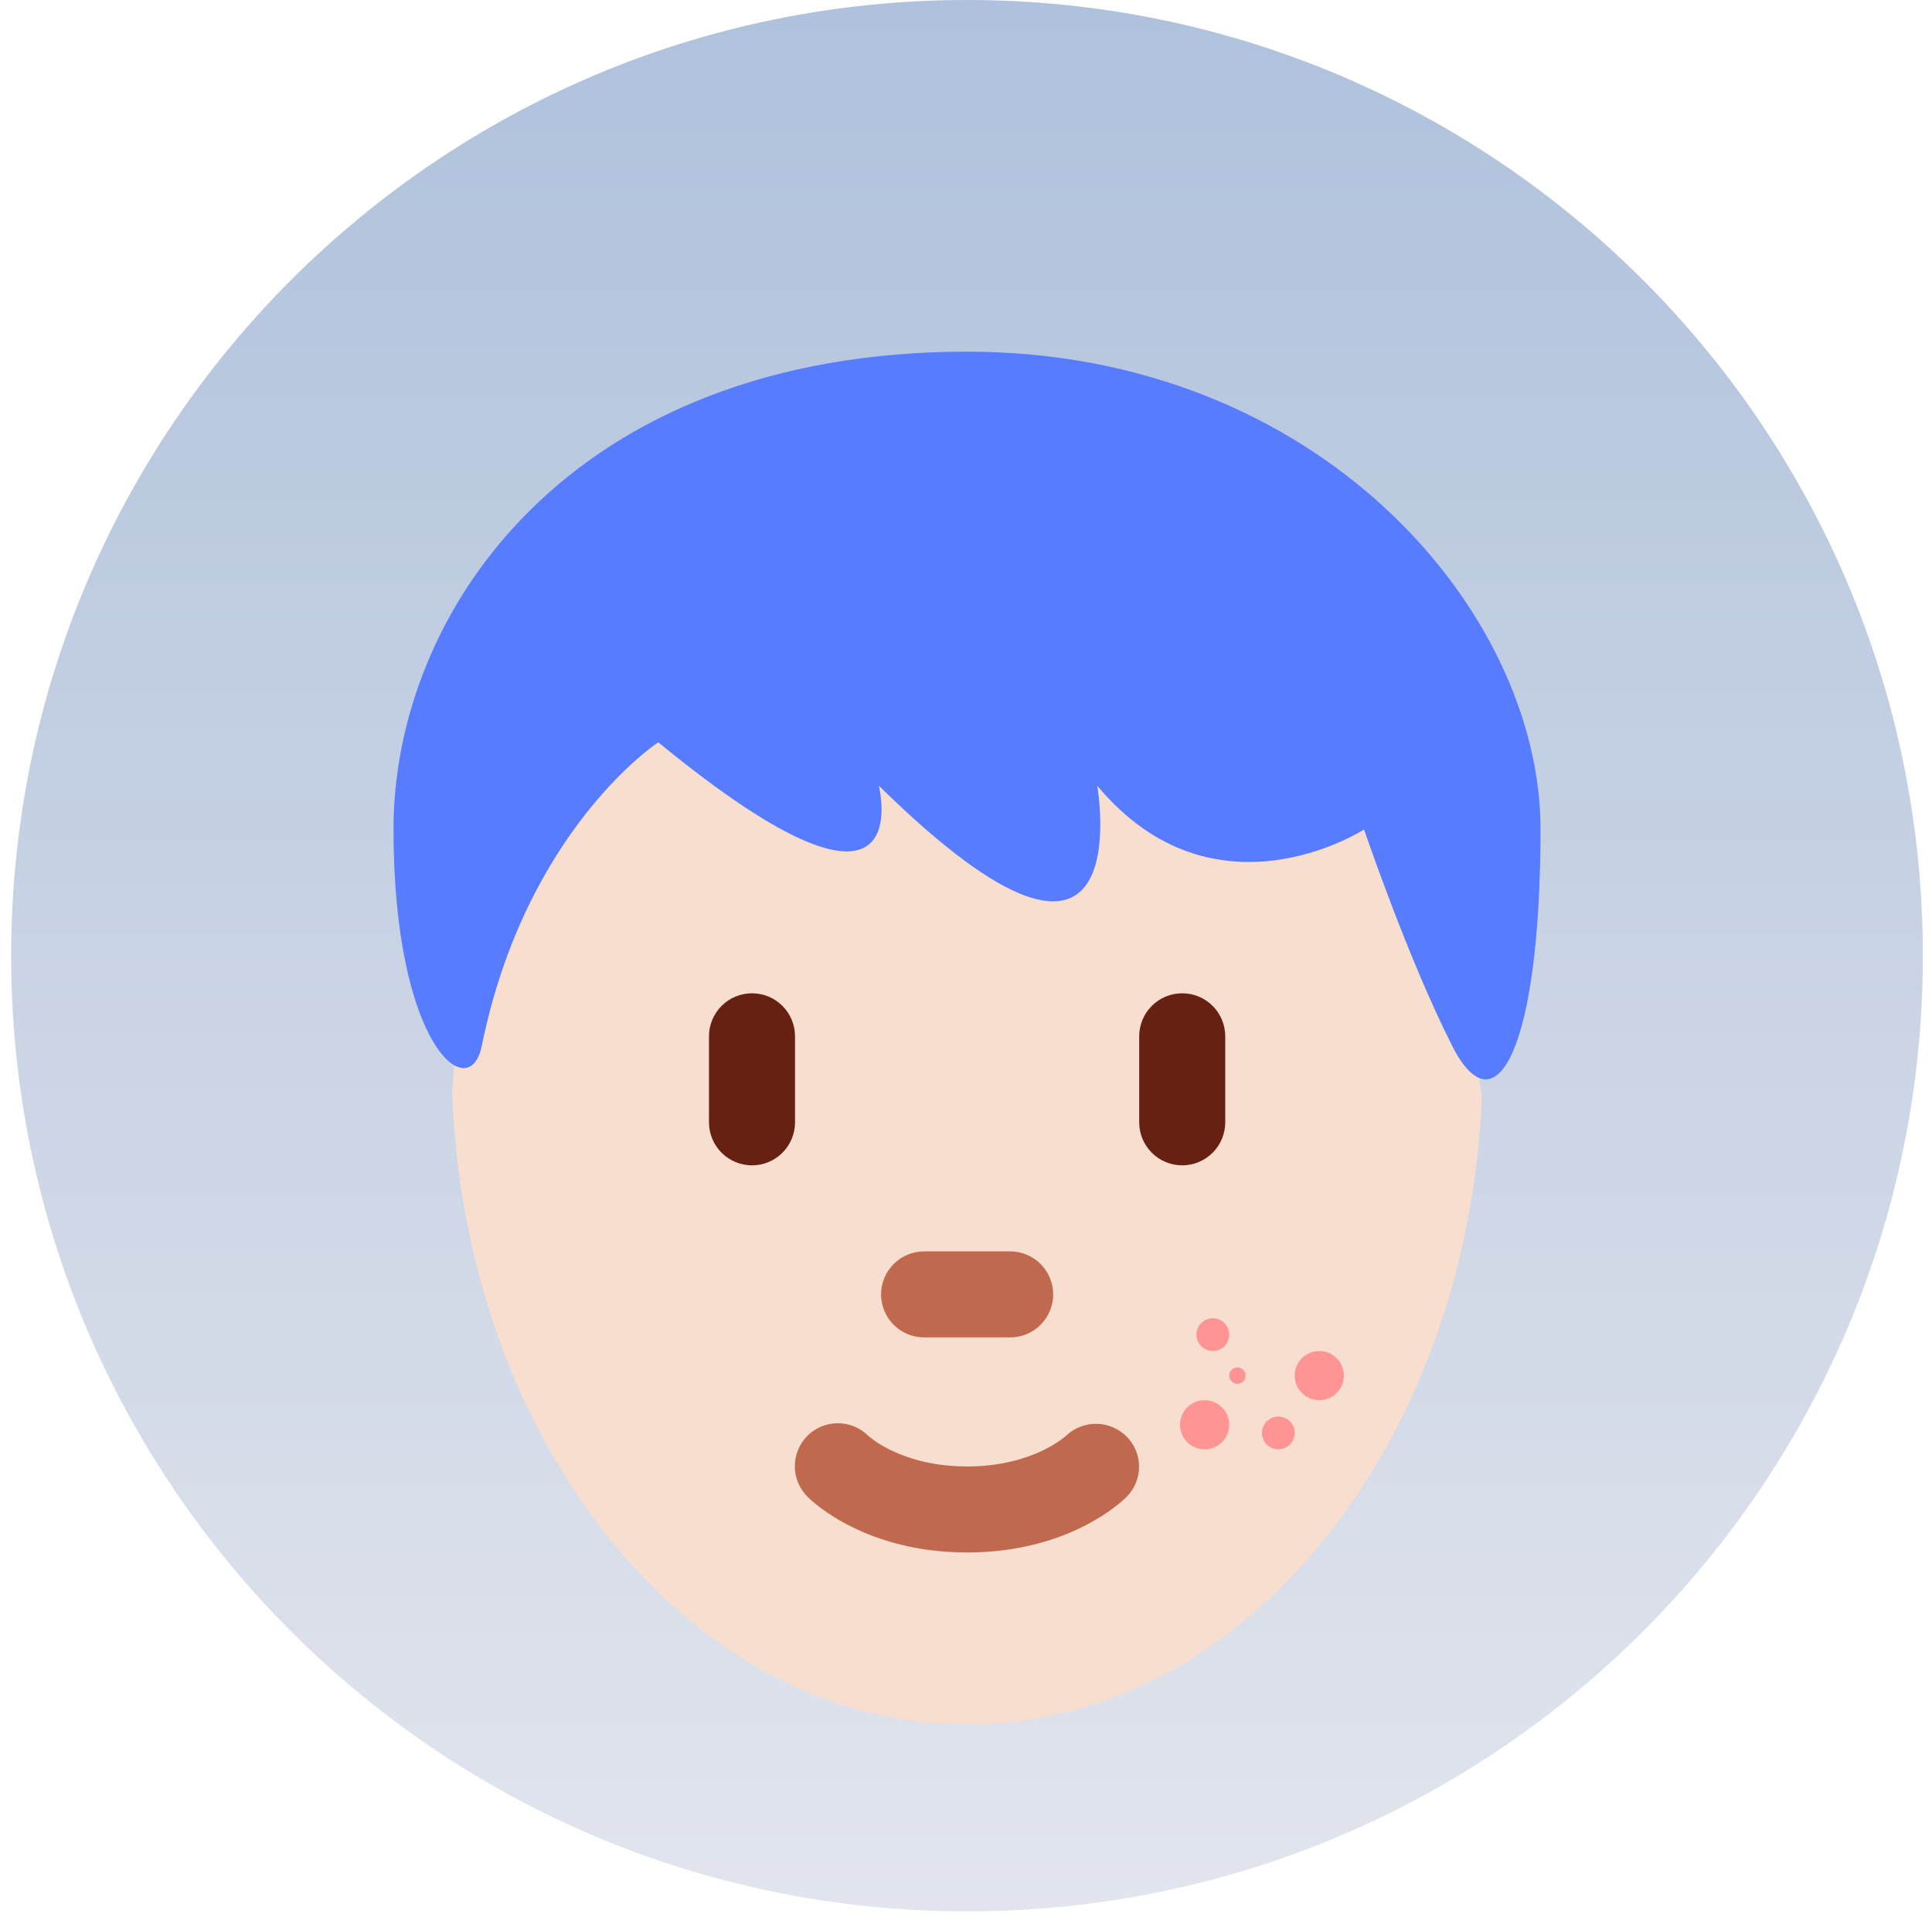
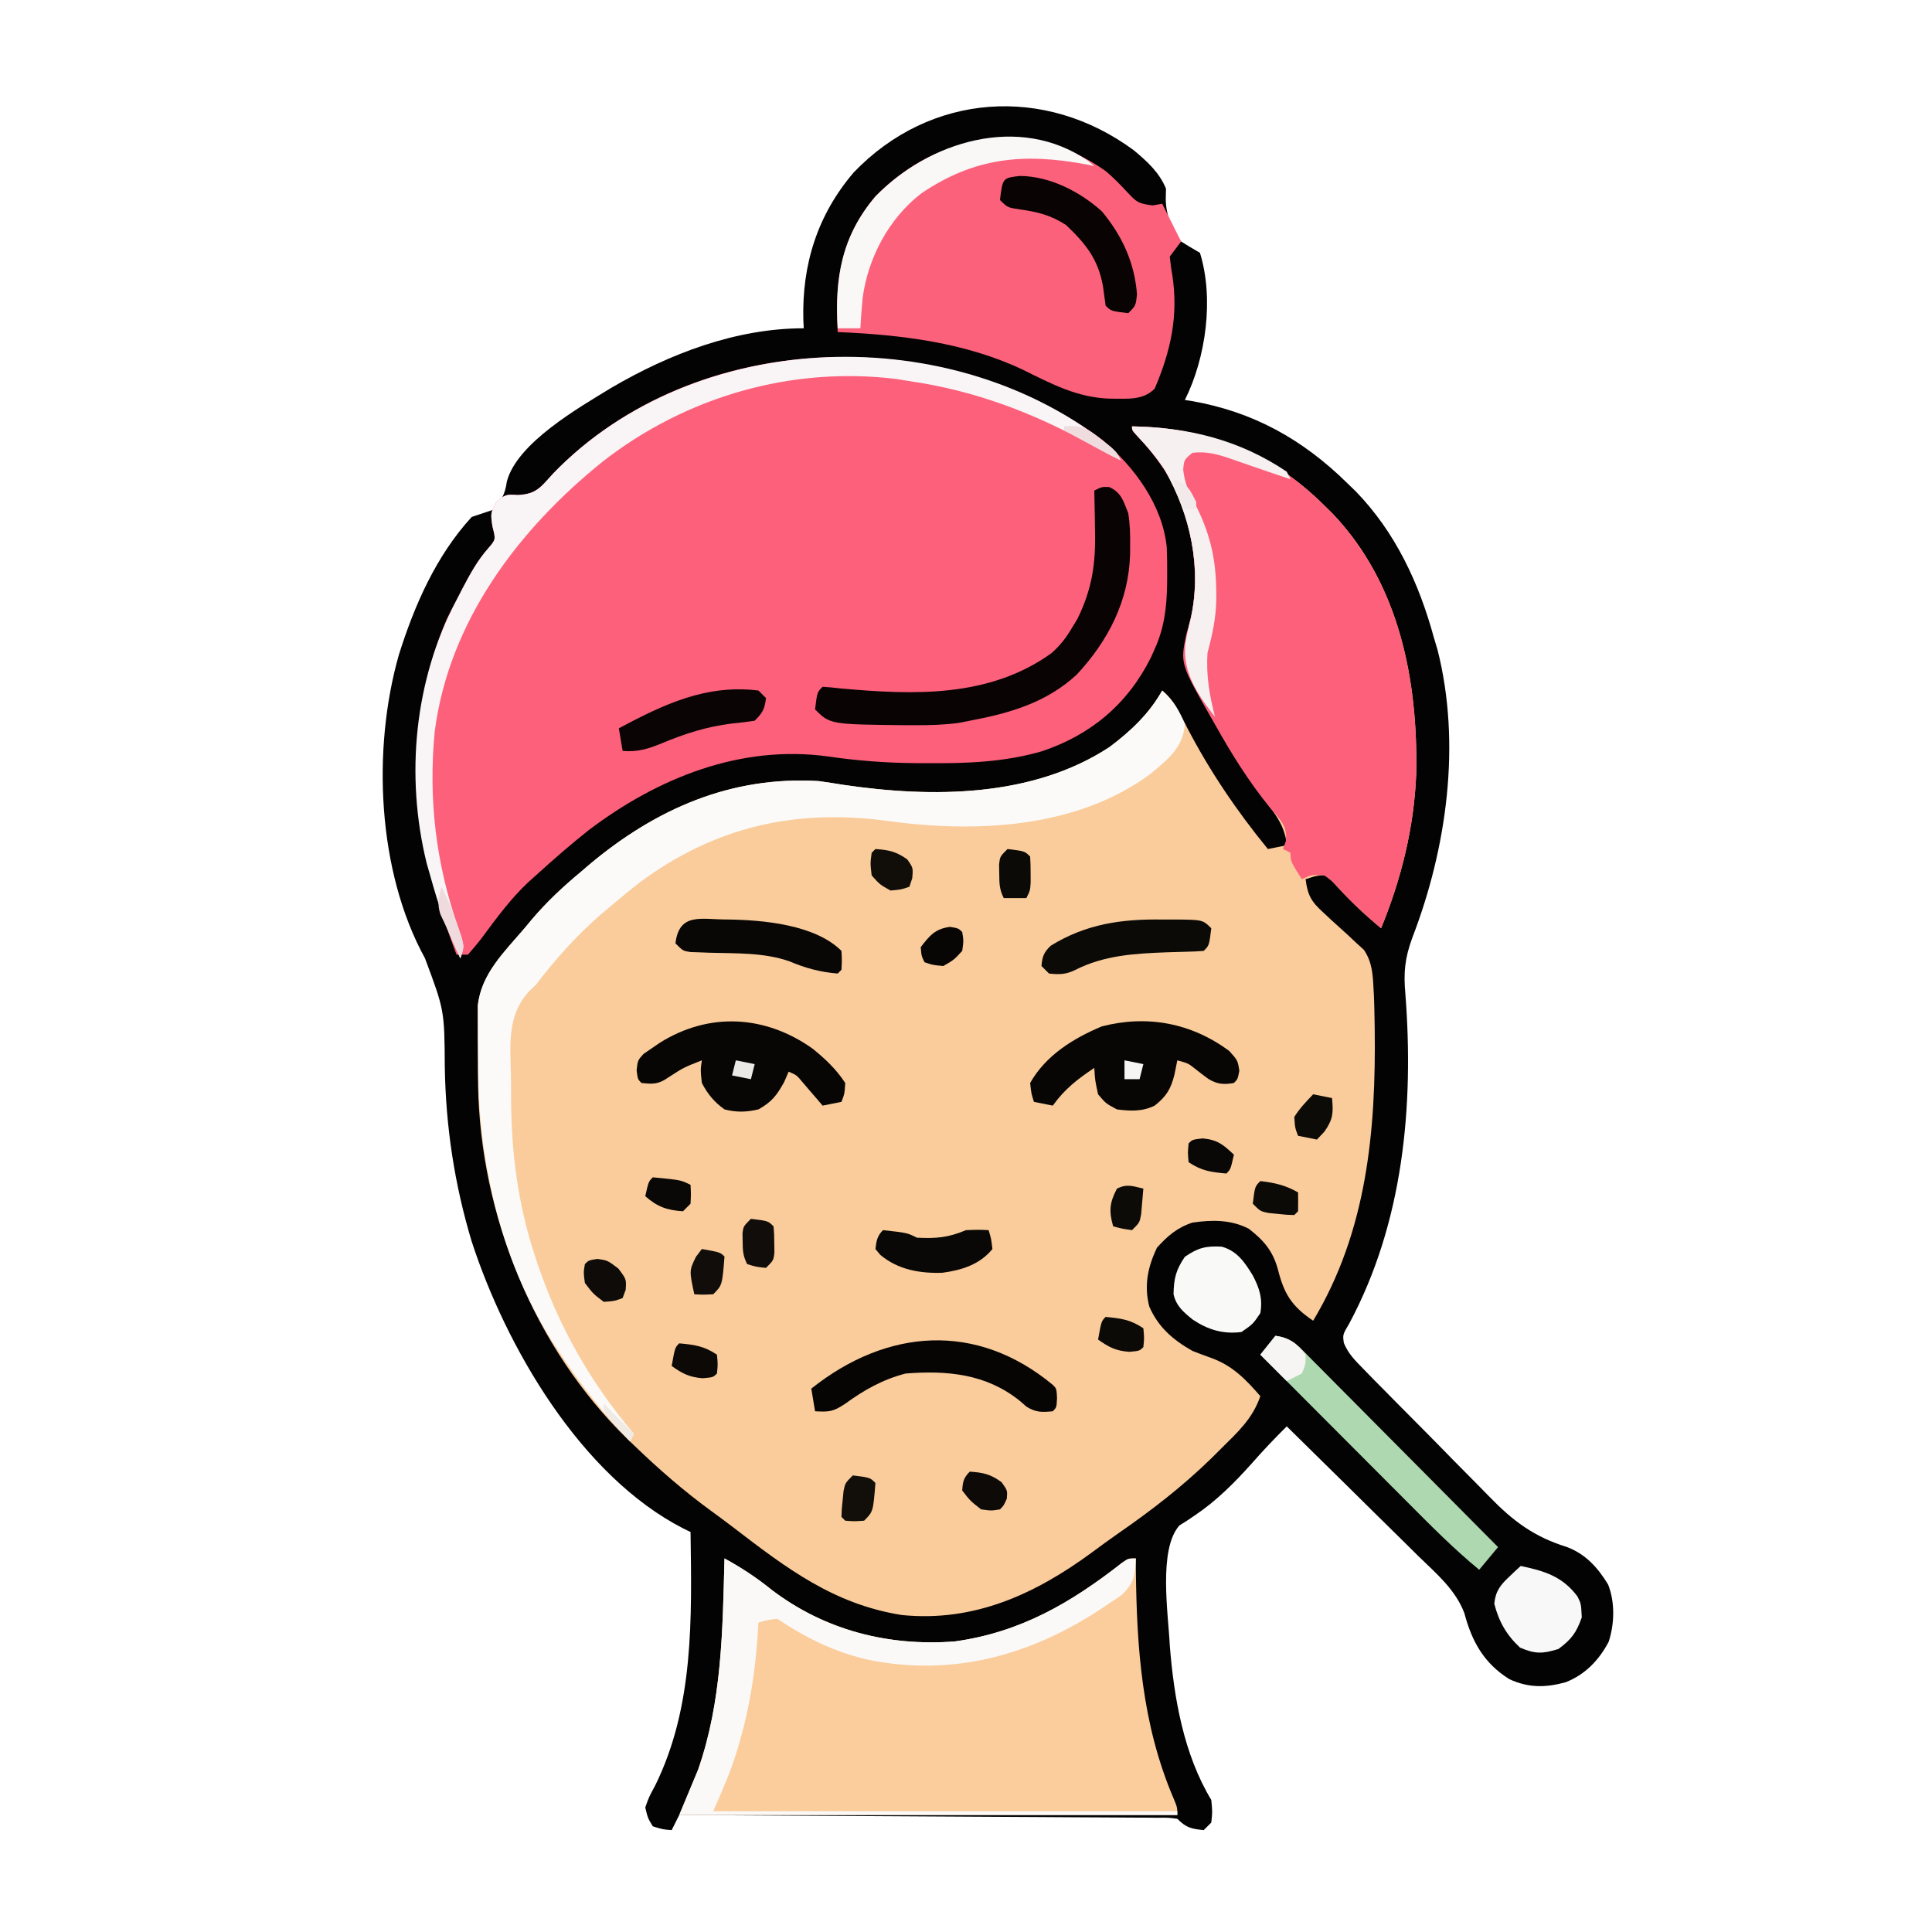
- <svg xmlns="http://www.w3.org/2000/svg" width="127" height="126" viewBox="0 0 127 126" fill="none">
-   <circle cx="63.567" cy="62.833" r="62.833" fill="url(#paint0_linear_4741_2341)" />
-   <path d="M78.727 46.326C67.415 46.326 42.948 43.385 42.948 43.385C42.948 43.385 38.056 48.766 35.228 51.594C29.959 56.863 30.417 63.531 29.719 71.848C30.587 94.964 45.386 113.382 63.572 113.382C81.654 113.382 96.394 95.17 97.409 72.233C96.413 61.967 89.502 46.326 78.727 46.326Z" fill="#F7DECE" />
-   <path d="M63.574 102.069C56.936 102.069 53.464 98.789 53.09 98.413C52.556 97.886 52.253 97.169 52.248 96.419C52.243 95.669 52.536 94.948 53.062 94.414C53.589 93.88 54.306 93.577 55.056 93.572C55.806 93.566 56.527 93.859 57.061 94.386C57.205 94.519 59.34 96.413 63.574 96.413C67.869 96.413 70.002 94.462 70.092 94.38C70.635 93.871 71.356 93.595 72.1 93.61C72.844 93.626 73.552 93.931 74.074 94.462C74.591 94.99 74.88 95.701 74.876 96.441C74.873 97.18 74.579 97.889 74.057 98.413C73.684 98.789 70.211 102.069 63.574 102.069ZM66.402 87.929H60.746C59.996 87.929 59.276 87.631 58.746 87.101C58.216 86.571 57.918 85.851 57.918 85.101C57.918 84.351 58.216 83.632 58.746 83.102C59.276 82.571 59.996 82.273 60.746 82.273H66.402C67.152 82.273 67.871 82.571 68.401 83.102C68.932 83.632 69.23 84.351 69.23 85.101C69.23 85.851 68.932 86.571 68.401 87.101C67.871 87.631 67.152 87.929 66.402 87.929Z" fill="#C1694F" />
-   <path d="M49.433 76.617C48.683 76.617 47.964 76.319 47.434 75.788C46.903 75.258 46.605 74.539 46.605 73.789V68.133C46.605 67.383 46.903 66.663 47.434 66.133C47.964 65.603 48.683 65.305 49.433 65.305C50.183 65.305 50.903 65.603 51.433 66.133C51.963 66.663 52.261 67.383 52.261 68.133V73.789C52.261 74.539 51.963 75.258 51.433 75.788C50.903 76.319 50.183 76.617 49.433 76.617ZM77.713 76.617C76.963 76.617 76.244 76.319 75.713 75.788C75.183 75.258 74.885 74.539 74.885 73.789V68.133C74.885 67.383 75.183 66.663 75.713 66.133C76.244 65.603 76.963 65.305 77.713 65.305C78.463 65.305 79.182 65.603 79.713 66.133C80.243 66.663 80.541 67.383 80.541 68.133V73.789C80.541 74.539 80.243 75.258 79.713 75.788C79.182 76.319 78.463 76.617 77.713 76.617Z" fill="#662113" />
-   <path d="M63.567 23.121C86.77 23.121 101.266 40.242 101.266 54.509C101.266 68.773 98.365 74.485 95.466 68.773C92.564 63.069 89.666 54.534 89.666 54.534C89.666 54.534 79.83 60.905 72.124 51.652C72.124 51.652 75.17 68.773 57.767 51.652C57.767 51.652 60.668 63.069 43.268 48.802C43.268 48.802 34.566 54.509 31.667 68.773C30.864 72.735 25.867 68.773 25.867 54.509C25.864 40.242 37.465 23.121 63.567 23.121Z" fill="#577CFF" />
-   <circle cx="79.724" cy="87.747" r="1.077" fill="#FF9494" />
-   <circle cx="81.339" cy="90.441" r="0.539" fill="#FF9494" />
-   <circle cx="79.184" cy="93.672" r="1.616" fill="#FF9494" />
-   <circle cx="84.032" cy="94.21" r="1.077" fill="#FF9494" />
-   <circle cx="86.723" cy="90.44" r="1.616" fill="#FF9494" />
-   <defs>
-     <linearGradient id="paint0_linear_4741_2341" x1="63.567" y1="0" x2="63.567" y2="125.665" gradientUnits="userSpaceOnUse">
-       <stop stop-color="#AFC1DC" />
-       <stop offset="1" stop-color="#E2E5ED" />
-     </linearGradient>
-   </defs>
+ <svg xmlns="http://www.w3.org/2000/svg" version="1.1" width="512" height="512">
+   <path d="M0 0 C3.533 2.953 6.739 5.833 8.516 10.164 C8.495 11.092 8.474 12.02 8.453 12.977 C8.539 17.363 10.019 20.58 12.516 24.164 C14.162 25.198 15.825 26.205 17.516 27.164 C21.279 39.324 19.102 54.991 13.516 66.164 C14.372 66.294 14.372 66.294 15.246 66.426 C31.622 69.264 44.759 76.615 56.516 88.164 C57.279 88.903 58.042 89.641 58.828 90.402 C69.341 101.262 75.579 114.715 79.516 129.164 C79.834 130.226 80.152 131.288 80.48 132.383 C86.804 157.326 82.922 184.995 73.785 208.695 C71.833 214.03 71.429 217.888 71.953 223.539 C74.253 253.258 71.404 284.195 57.078 310.914 C55.336 313.851 55.336 313.851 55.648 316.068 C56.85 318.972 58.632 320.7 60.829 322.945 C62.208 324.362 62.208 324.362 63.614 325.807 C64.627 326.832 65.641 327.856 66.656 328.879 C67.7 329.937 68.744 330.996 69.787 332.054 C71.981 334.275 74.181 336.489 76.385 338.699 C79.184 341.509 81.957 344.344 84.724 347.185 C86.875 349.384 89.043 351.565 91.216 353.741 C92.245 354.777 93.267 355.819 94.282 356.868 C100.457 363.235 106.072 367.447 114.675 370.104 C119.693 371.977 122.918 375.553 125.668 380.047 C127.54 384.724 127.389 390.501 125.828 395.262 C123.26 400.131 119.577 403.971 114.41 405.984 C109.091 407.431 104.567 407.494 99.516 405.164 C92.787 400.962 89.591 395.215 87.592 387.683 C85.211 381.378 80.112 377.143 75.379 372.539 C74.373 371.543 73.369 370.545 72.365 369.547 C69.737 366.938 67.095 364.345 64.449 361.754 C61.746 359.102 59.056 356.435 56.365 353.77 C51.096 348.554 45.811 343.354 40.516 338.164 C37.29 341.368 34.195 344.615 31.203 348.039 C26.653 353.117 21.94 357.849 16.273 361.68 C15.549 362.17 14.825 362.659 14.078 363.164 C13.419 363.577 12.761 363.989 12.082 364.414 C6.407 370.754 9.152 388.093 9.516 396.164 C10.62 410.15 13.196 425.041 20.516 437.164 C20.828 440.352 20.828 440.352 20.516 443.164 C19.856 443.824 19.196 444.484 18.516 445.164 C15.218 444.834 13.893 444.541 11.516 442.164 C9.108 441.849 9.108 441.849 6.264 441.886 C5.15 441.874 4.037 441.863 2.89 441.852 C1.663 441.85 0.436 441.847 -0.829 441.845 C-2.116 441.835 -3.404 441.825 -4.731 441.815 C-8.268 441.787 -11.805 441.772 -15.342 441.759 C-19.036 441.744 -22.73 441.717 -26.425 441.691 C-33.423 441.644 -40.421 441.608 -47.419 441.575 C-55.385 441.536 -63.351 441.487 -71.317 441.437 C-87.706 441.333 -104.095 441.244 -120.484 441.164 C-121.144 442.484 -121.804 443.804 -122.484 445.164 C-124.859 444.977 -124.859 444.977 -127.484 444.164 C-128.812 441.977 -128.812 441.977 -129.484 439.164 C-128.508 436.395 -128.508 436.395 -126.859 433.352 C-116.527 412.404 -117.172 388.982 -117.484 366.164 C-118.102 365.863 -118.72 365.563 -119.356 365.253 C-146.584 351.325 -166.395 317.085 -175.484 289.164 C-180.047 274.023 -182.362 258.673 -182.609 242.875 C-182.707 227.908 -182.707 227.908 -187.863 214.117 C-200.534 191.036 -201.89 158.668 -194.784 133.704 C-190.637 120.512 -184.909 107.459 -175.484 97.164 C-173.488 96.485 -171.489 95.818 -169.484 95.164 C-167.532 92.673 -166.586 90.926 -166.168 87.785 C-163.496 77.539 -147.031 68.167 -138.391 62.884 C-123.047 53.918 -105.487 47.164 -87.484 47.164 C-87.537 46.074 -87.537 46.074 -87.59 44.961 C-87.985 30.293 -83.867 17.1 -74.234 5.852 C-53.971 -15.294 -23.51 -17.373 0 0 Z " fill="#040303" transform="translate(300.4844,39.83594)" />
+   <path d="M0 0 C19.932 0.311 36.753 6.777 51 21 C51.7 21.688 52.4 22.377 53.121 23.086 C70.83 41.657 75.785 67.193 75.316 91.996 C74.768 106.198 71.378 119.885 66 133 C61.288 129.073 57.067 125.032 52.992 120.441 C51.036 118.689 51.036 118.689 48.258 119.277 C47.14 119.635 47.14 119.635 46 120 C46.505 124.13 47.486 125.936 50.562 128.707 C51.277 129.377 51.991 130.046 52.727 130.736 C54.236 132.115 55.752 133.488 57.273 134.854 C57.988 135.527 58.702 136.201 59.438 136.895 C60.096 137.491 60.755 138.088 61.434 138.702 C63.649 141.952 63.795 145.179 64 149 C64.036 149.663 64.072 150.326 64.11 151.009 C64.196 153.09 64.242 155.168 64.273 157.25 C64.292 158.401 64.292 158.401 64.312 159.575 C64.669 186.637 62.264 213.248 48 237 C42.349 233.192 40.306 229.961 38.66 223.398 C37.306 218.478 34.909 215.705 30.938 212.625 C26.172 210.186 21.21 210.248 16 211 C12.008 212.309 9.447 214.506 6.625 217.625 C4.178 222.707 3.154 227.651 4.559 233.211 C6.933 238.72 10.847 242.078 16 245 C17.654 245.657 19.322 246.281 21 246.875 C26.657 248.924 30.109 252.523 34 257 C31.935 263.009 27.999 266.535 23.562 270.938 C22.292 272.201 22.292 272.201 20.997 273.49 C13.321 280.966 5.112 287.305 -3.689 293.386 C-6.006 295.004 -8.281 296.669 -10.551 298.352 C-25.594 309.429 -41.811 316.93 -61 315 C-79.047 312.142 -91.516 302.638 -105.699 291.753 C-107.629 290.283 -109.572 288.836 -111.535 287.41 C-118.844 282.085 -125.498 276.275 -132 270 C-132.562 269.463 -133.124 268.926 -133.703 268.372 C-158.443 244.27 -172.733 208.998 -173.301 174.625 C-173.318 172.475 -173.322 170.325 -173.316 168.174 C-173.312 165.974 -173.336 163.775 -173.361 161.574 C-173.364 160.154 -173.364 158.733 -173.363 157.312 C-173.366 156.051 -173.369 154.789 -173.372 153.488 C-172.469 145.026 -166.293 139.223 -161 133 C-160.078 131.89 -160.078 131.89 -159.137 130.758 C-155.125 126.018 -150.777 121.958 -146 118 C-145.273 117.374 -144.546 116.747 -143.797 116.102 C-126.207 101.365 -106.299 92.596 -83 94 C-80.814 94.308 -78.631 94.642 -76.453 95 C-52.972 98.457 -26.448 98.387 -6 85 C-0.33 80.741 4.502 76.201 8 70 C11.171 72.677 12.734 76.113 14.562 79.75 C20.532 91.266 27.785 101.963 36 112 C38.475 111.505 38.475 111.505 41 111 C40.593 105.643 37.534 102.217 34.438 98.062 C29.038 90.617 24.354 83.1 20 75 C19.082 73.424 19.082 73.424 18.145 71.816 C13.982 64.339 13.26 59.316 15.52 51.112 C18.602 37.548 15.446 23.412 8.695 11.59 C6.516 8.261 4.046 5.352 1.32 2.461 C0 1 0 1 0 0 Z " fill="#FACC9B" transform="translate(300,113)" />
+   <path d="M0 0 C8.41 7.099 15.975 17.216 17.08 28.533 C17.18 30.922 17.204 33.297 17.188 35.688 C17.18 36.957 17.18 36.957 17.173 38.251 C17.057 44.399 16.45 49.787 13.875 55.438 C13.546 56.177 13.218 56.917 12.879 57.68 C6.689 70.06 -3.052 78.187 -16.012 82.53 C-25.8 85.384 -35.806 85.766 -45.938 85.688 C-47.162 85.684 -48.387 85.68 -49.649 85.676 C-57.479 85.601 -65.017 85.028 -72.754 83.898 C-95.93 80.729 -117.881 89.627 -136.125 103.438 C-140.951 107.258 -145.571 111.298 -150.125 115.438 C-150.799 116.039 -151.473 116.641 -152.168 117.262 C-156.791 121.621 -160.543 126.715 -164.307 131.816 C-165.512 133.41 -166.813 134.931 -168.125 136.438 C-169.115 136.438 -170.105 136.438 -171.125 136.438 C-182.32 107.294 -186.418 76.907 -173.688 47.438 C-172.856 45.759 -172.002 44.092 -171.125 42.438 C-170.627 41.471 -170.13 40.504 -169.617 39.508 C-167.537 35.568 -165.652 32.032 -162.688 28.688 C-160.724 26.405 -160.724 26.405 -161.625 22.938 C-162.125 19.438 -162.125 19.438 -160.625 16.5 C-158.125 14.438 -158.125 14.438 -154.875 14.625 C-149.834 14.373 -148.761 12.432 -145.461 8.848 C-108.173 -29.625 -42.324 -31.427 0 0 Z " fill="#FD607B" transform="translate(292.125,116.5625)" />
+   <path d="M0 0 C4.548 2.491 8.522 5.099 12.562 8.375 C26.682 19.079 43.459 23.328 61 22 C78.39 19.593 91.757 11.807 105.344 1.164 C107 0 107 0 109 0 C109.004 0.788 109.008 1.577 109.012 2.389 C109.205 23.602 110.597 44.005 119.082 63.77 C120 66 120 66 120 68 C76.44 68 32.88 68 -12 68 C-9.525 62.06 -9.525 62.06 -7 56 C-0.637 37.758 -0.512 19.101 0 0 Z " fill="#FBCD9C" transform="translate(192,413)" />
+   <path d="M0 0 C19.932 0.311 36.753 6.777 51 21 C51.7 21.688 52.4 22.377 53.121 23.086 C70.83 41.657 75.785 67.193 75.316 91.996 C74.768 106.198 71.378 119.885 66 133 C62.029 129.691 58.422 126.383 54.938 122.562 C53.027 120.505 53.027 120.505 51 119 C47.593 118.783 47.593 118.783 45 120 C42 115.25 42 115.25 42 113 C41.01 112.505 41.01 112.505 40 112 C40.255 111.296 40.51 110.592 40.773 109.867 C41.044 106.449 40.128 105.284 37.99 102.702 C37.539 102.182 37.089 101.661 36.625 101.125 C30.951 94.157 26.381 86.832 22 79 C21.609 78.319 21.219 77.639 20.816 76.938 C12.78 62.814 12.78 62.814 14.402 55.016 C14.6 54.35 14.797 53.685 15 53 C18.568 40.216 16.17 25.899 10.25 14.312 C7.725 9.891 4.808 6.16 1.32 2.461 C0 1 0 1 0 0 Z " fill="#FD607B" transform="translate(300,113)" />
+   <path d="M0 0 C2.062 1.722 3.85 3.566 5.676 5.535 C8.188 8.206 8.601 8.611 12.426 9.098 C13.694 8.881 13.694 8.881 14.988 8.66 C16.638 11.96 18.288 15.26 19.988 18.66 C18.998 19.98 18.008 21.3 16.988 22.66 C17.158 24.258 17.349 25.857 17.641 27.438 C19.345 38.334 17.243 47.694 12.988 57.66 C9.747 60.901 5.563 60.263 1.204 60.309 C-7.451 60.064 -14.26 56.436 -21.883 52.669 C-37.235 45.393 -54.238 43.368 -71.012 42.66 C-71.8 29.022 -70.229 17.567 -61.02 6.723 C-44.532 -10.214 -19.928 -14.245 0 0 Z " fill="#FC617B" transform="translate(293.0117,45.33984)" />
+   <path d="M0 0 C2.988 2.561 4.545 5.362 6 9 C5.467 15.203 1.54 18.167 -3 22 C-22.598 36.602 -49.559 37.818 -73.156 34.508 C-97.416 31.303 -118.548 36.167 -138.254 50.693 C-140.9 52.725 -143.452 54.845 -146 57 C-146.967 57.815 -147.934 58.629 -148.93 59.469 C-155.365 65.102 -160.812 71.213 -166 78 C-166.78 78.735 -166.78 78.735 -167.575 79.486 C-173.546 85.738 -172.804 93.376 -172.617 101.478 C-172.563 103.901 -172.556 106.32 -172.557 108.744 C-172.464 122.581 -170.707 136.181 -166.375 149.375 C-165.998 150.539 -165.998 150.539 -165.613 151.727 C-159.891 168.685 -151.528 183.355 -140 197 C-140.33 197.66 -140.66 198.32 -141 199 C-148.212 191.487 -154.344 183.749 -160 175 C-160.606 174.08 -161.212 173.159 -161.836 172.211 C-175.644 150.03 -181.395 124.052 -181.316 98.174 C-181.312 95.974 -181.336 93.775 -181.361 91.574 C-181.364 90.154 -181.364 88.733 -181.363 87.312 C-181.366 86.051 -181.369 84.789 -181.372 83.488 C-180.469 75.026 -174.293 69.223 -169 63 C-168.385 62.26 -167.77 61.52 -167.137 60.758 C-163.125 56.018 -158.777 51.958 -154 48 C-153.273 47.374 -152.546 46.747 -151.797 46.102 C-134.207 31.365 -114.299 22.596 -91 24 C-88.814 24.308 -86.631 24.642 -84.453 25 C-60.972 28.457 -34.448 28.387 -14 15 C-8.33 10.741 -3.498 6.201 0 0 Z " fill="#FBFAF9" transform="translate(308,183)" />
+   <path d="M0 0 C4.548 2.491 8.522 5.099 12.562 8.375 C26.682 19.079 43.459 23.328 61 22 C78.39 19.593 91.757 11.807 105.344 1.164 C107 0 107 0 109 0 C108.841 4.472 108.579 6.43 105.332 9.625 C104.176 10.441 103.001 11.232 101.812 12 C101.188 12.422 100.564 12.844 99.921 13.28 C81.128 25.693 60.547 31.379 38.152 26.871 C29.123 24.789 21.711 21.141 14 16 C11.354 16.312 11.354 16.312 9 17 C8.925 18.2 8.85 19.4 8.773 20.637 C8.07 30.099 6.765 39.058 4.125 48.188 C3.881 49.035 3.636 49.882 3.384 50.755 C1.647 56.48 -0.518 61.415 -3 67 C37.59 67 78.18 67 120 67 C120 67.33 120 67.66 120 68 C76.44 68 32.88 68 -12 68 C-9.525 62.06 -9.525 62.06 -7 56 C-0.637 37.758 -0.512 19.101 0 0 Z " fill="#FAF9F8" transform="translate(192,413)" />
+   <path d="M0 0 C1.504 1.445 1.504 1.445 2.504 3.445 C-0.03 2.22 -2.477 0.898 -4.938 -0.473 C-20.427 -9.065 -35.926 -15.017 -53.496 -17.555 C-54.618 -17.738 -55.739 -17.921 -56.895 -18.109 C-84.717 -21.549 -112.599 -13.481 -134.684 3.695 C-157.092 21.699 -175.503 46.064 -179.285 75.264 C-181.021 93.22 -178.963 110.377 -173.034 127.359 C-171.396 132.144 -171.396 132.144 -172.496 135.445 C-175.952 128.331 -178.408 121.068 -180.496 113.445 C-180.799 112.395 -181.102 111.344 -181.414 110.262 C-187.138 87.016 -184.714 61.62 -173.496 40.445 C-172.999 39.479 -172.501 38.512 -171.988 37.516 C-169.909 33.576 -168.023 30.04 -165.059 26.695 C-163.095 24.413 -163.095 24.413 -163.996 20.945 C-164.496 17.445 -164.496 17.445 -162.996 14.508 C-160.496 12.445 -160.496 12.445 -157.246 12.633 C-152.205 12.381 -151.132 10.44 -147.832 6.855 C-110.143 -32.031 -41.634 -33.971 0 0 Z " fill="#F9F5F6" transform="translate(294.4961,118.5547)" />
+   <path d="M0 0 C3.255 1.48 3.747 3.677 5.062 6.938 C5.528 9.802 5.587 12.601 5.562 15.5 C5.557 16.292 5.551 17.084 5.545 17.9 C5.175 30.232 -0.25 40.76 -8.59 49.711 C-16.628 57.163 -26.385 59.956 -36.938 61.938 C-37.882 62.124 -38.827 62.311 -39.801 62.504 C-43.666 63.038 -47.481 63.129 -51.375 63.125 C-52.156 63.124 -52.937 63.123 -53.742 63.123 C-73.961 62.914 -73.961 62.914 -77.938 58.938 C-77.382 54.382 -77.382 54.382 -75.938 52.938 C-74.35 53.034 -72.767 53.194 -71.188 53.375 C-51.761 55.139 -31.779 55.879 -15.289 44.035 C-12.901 41.905 -11.432 39.997 -9.812 37.25 C-9.336 36.462 -8.859 35.675 -8.367 34.863 C-4.488 26.925 -3.523 20.185 -3.75 11.375 C-3.764 10.366 -3.777 9.358 -3.791 8.318 C-3.826 5.857 -3.875 3.398 -3.938 0.938 C-1.938 -0.062 -1.938 -0.062 0 0 Z " fill="#090304" transform="translate(293.9375,129.0625)" />
+   <path d="M0 0 C3.432 2.769 6.252 5.432 8.688 9.125 C8.5 12 8.5 12 7.688 14.125 C6.037 14.455 4.388 14.785 2.688 15.125 C2.205 14.559 1.723 13.993 1.227 13.41 C0.595 12.677 -0.037 11.943 -0.688 11.188 C-1.314 10.457 -1.94 9.726 -2.586 8.973 C-4.19 7.041 -4.19 7.041 -6.312 6.125 C-6.704 7.032 -7.096 7.94 -7.5 8.875 C-9.497 12.457 -10.745 14.109 -14.312 16.125 C-17.501 16.862 -20.136 16.955 -23.312 16.125 C-26.026 14.192 -27.776 12.075 -29.312 9.125 C-29.688 5.688 -29.688 5.688 -29.312 3.125 C-34.135 5.019 -34.135 5.019 -38.438 7.812 C-40.859 9.508 -42.419 9.438 -45.312 9.125 C-46.312 8.125 -46.312 8.125 -46.602 5.758 C-46.312 3.125 -46.312 3.125 -44.773 1.43 C-43.741 0.722 -43.741 0.722 -42.688 0 C-41.957 -0.501 -41.226 -1.003 -40.473 -1.52 C-27.384 -9.732 -12.51 -8.869 0 0 Z " fill="#070604" transform="translate(215.3125,277.875)" />
+   <path d="M0 0 C2.25 2.5 2.25 2.5 2.688 5.25 C2.25 7.5 2.25 7.5 1.25 8.5 C-1.453 8.977 -3.167 8.854 -5.531 7.418 C-6.738 6.531 -7.929 5.623 -9.102 4.691 C-10.856 3.298 -10.856 3.298 -13.75 2.5 C-13.998 3.737 -14.245 4.975 -14.5 6.25 C-15.435 10.024 -16.62 12.055 -19.75 14.5 C-22.964 16.107 -26.264 15.967 -29.75 15.5 C-32.688 13.938 -32.688 13.938 -34.75 11.5 C-35.562 7.75 -35.562 7.75 -35.75 4.5 C-40.195 7.492 -43.598 10.087 -46.75 14.5 C-48.4 14.17 -50.05 13.84 -51.75 13.5 C-52.453 11.277 -52.453 11.277 -52.75 8.5 C-48.634 1.195 -41.303 -3.339 -33.75 -6.5 C-21.692 -9.611 -10.022 -7.393 0 0 Z " fill="#070604" transform="translate(325.75,278.5)" />
+   <path d="M0 0 C4.305 0.461 6.624 3.221 9.503 6.162 C10.04 6.699 10.577 7.236 11.13 7.788 C12.901 9.562 14.662 11.345 16.422 13.129 C17.649 14.361 18.876 15.593 20.104 16.824 C23.333 20.064 26.553 23.313 29.771 26.565 C33.056 29.881 36.351 33.189 39.645 36.498 C46.105 42.99 52.555 49.492 59 56 C56.525 58.97 56.525 58.97 54 62 C47.305 56.503 41.263 50.39 35.16 44.258 C34.027 43.123 32.894 41.988 31.76 40.853 C28.797 37.886 25.837 34.917 22.878 31.946 C19.849 28.908 16.818 25.872 13.787 22.836 C7.855 16.893 1.927 10.948 -4 5 C-2.68 3.35 -1.36 1.7 0 0 Z " fill="#AED8B0" transform="translate(338,354)" />
+   <path d="M0 0 C1 1 1 1 1.125 3.5 C1 6 1 6 0 7 C-2.86 7.293 -4.481 7.32 -6.957 5.793 C-7.875 4.998 -7.875 4.998 -8.812 4.188 C-17.67 -2.912 -27.974 -3.869 -39 -3 C-44.994 -1.457 -50.038 1.369 -55 5 C-58.228 7.152 -59.284 7.201 -63 7 C-63.33 5.02 -63.66 3.04 -64 1 C-43.925 -14.998 -20.189 -16.739 0 0 Z " fill="#070504" transform="translate(279,367)" />
+   <path d="M0 0 C0.539 0.45 1.078 0.9 1.633 1.363 C0.917 1.219 0.202 1.075 -0.535 0.926 C-17.121 -2.164 -30.171 -0.912 -44.238 8.633 C-52.809 15.256 -58.363 25.716 -59.762 36.367 C-60.017 39.033 -60.222 41.69 -60.367 44.363 C-62.347 44.363 -64.327 44.363 -66.367 44.363 C-67.195 31.057 -65.309 19.945 -56.375 9.426 C-42.198 -5.137 -18.298 -12.652 0 0 Z " fill="#FAF7F7" transform="translate(288.3672,42.63672)" />
+   <path d="M0 0 C14.867 0.232 28.445 3.539 41 12 C41.495 12.99 41.495 12.99 42 14 C38.76 12.928 35.53 11.836 32.309 10.711 C31.018 10.266 29.728 9.82 28.438 9.375 C27.791 9.146 27.145 8.916 26.479 8.68 C22.898 7.456 19.79 6.52 16 7 C13.782 8.835 13.782 8.835 13.562 11.5 C13.993 14.942 14.734 16.726 16.312 19.75 C20.492 27.764 22.253 34.608 22.312 43.625 C22.318 44.33 22.324 45.034 22.329 45.76 C22.261 50.791 21.299 55.144 20 60 C19.619 66.009 20.493 71.189 22 77 C17.447 71.135 13.375 65.309 14.125 57.625 C14.479 55.405 14.925 53.275 15.518 51.107 C18.617 37.556 15.439 23.399 8.695 11.59 C6.516 8.261 4.046 5.352 1.32 2.461 C0 1 0 1 0 0 Z " fill="#F6F0F1" transform="translate(300,113)" />
+   <path d="M0 0 C7.98 0.086 15.847 4.141 21.688 9.375 C27.077 15.87 30.332 22.895 31 31.312 C30.688 34.375 30.688 34.375 28.688 36.375 C24.132 35.819 24.132 35.819 22.688 34.375 C22.442 32.69 22.216 31.002 22 29.312 C20.742 22.084 17.4 17.952 12.188 13 C8.227 10.425 4.6 9.497 -0.062 8.875 C-3.312 8.375 -3.312 8.375 -5.312 6.375 C-4.599 0.521 -4.599 0.521 0 0 Z " fill="#090304" transform="translate(270.3125,46.625)" />
+   <path d="M0 0 C4.097 1.147 6.063 4.121 8.219 7.621 C9.995 11.012 10.886 13.809 10.219 17.621 C8.281 20.496 8.281 20.496 5.219 22.621 C0.344 23.241 -3.677 22.017 -7.719 19.309 C-10.167 17.314 -12.037 15.783 -12.781 12.621 C-12.705 8.425 -12.152 6.166 -9.781 2.684 C-6.277 0.275 -4.192 -0.231 0 0 Z " fill="#F9F9F8" transform="translate(323.7812,330.3789)" />
+   <path d="M0 0 C6.315 1.311 11.111 2.78 15.062 8.102 C16 10 16 10 16.188 13.625 C14.763 17.675 13.453 19.448 10 22 C5.815 23.294 3.846 23.365 -0.188 21.625 C-3.76 18.291 -5.788 14.747 -7 10 C-6.656 6.615 -5.382 5.038 -2.938 2.75 C-2.39 2.229 -1.842 1.708 -1.277 1.172 C-0.645 0.592 -0.645 0.592 0 0 Z " fill="#F8F8F8" transform="translate(403,415)" />
+   <path d="M0 0 C1.031 -0.003 2.061 -0.006 3.123 -0.01 C10.67 0.045 10.67 0.045 12.938 2.312 C12.382 6.868 12.382 6.868 10.938 8.312 C9.506 8.433 8.069 8.492 6.633 8.523 C5.744 8.55 4.855 8.576 3.939 8.603 C2.99 8.631 2.041 8.659 1.062 8.688 C-7.388 9.007 -15.51 9.47 -23.176 13.395 C-25.618 14.583 -27.38 14.595 -30.062 14.312 C-30.723 13.652 -31.383 12.992 -32.062 12.312 C-31.854 9.815 -31.434 8.663 -29.602 6.934 C-20.269 1.163 -10.825 -0.175 0 0 Z " fill="#0C0A07" transform="translate(308.0625,243.6875)" />
+   <path d="M0 0 C9.347 0.117 23.17 1.348 30.146 8.323 C30.271 10.823 30.271 10.823 30.146 13.323 C29.816 13.653 29.486 13.983 29.146 14.323 C24.45 13.94 20.568 12.874 16.236 11.042 C9.499 8.725 2.182 9.01 -4.862 8.806 C-5.731 8.772 -6.599 8.738 -7.495 8.702 C-8.284 8.677 -9.073 8.652 -9.886 8.626 C-11.854 8.323 -11.854 8.323 -13.854 6.323 C-12.84 -1.991 -7.018 0.028 0 0 Z " fill="#090705" transform="translate(192.854,243.6765)" />
+   <path d="M0 0 C0.66 0.66 1.32 1.32 2 2 C1.633 4.935 1.136 5.864 -1 8 C-3.032 8.318 -5.077 8.554 -7.125 8.75 C-13.748 9.584 -19.434 11.401 -25.581 13.968 C-29.203 15.456 -32.069 16.347 -36 16 C-36.33 14.02 -36.66 12.04 -37 10 C-25.14 3.68 -13.88 -1.716 0 0 Z " fill="#0B0405" transform="translate(201,183)" />
+   <path d="M0 0 C6.395 0.698 6.395 0.698 9 2 C14.118 2.252 17.273 1.99 22 0 C25.312 -0.125 25.312 -0.125 28 0 C28.688 2.312 28.688 2.312 29 5 C25.72 9.087 20.808 10.633 15.758 11.293 C9.799 11.509 3.947 10.491 -0.742 6.527 C-1.157 6.023 -1.572 5.519 -2 5 C-1.749 2.863 -1.541 1.541 0 0 Z " fill="#0A0806" transform="translate(234,326)" />
+   <path d="M0 0 C4.556 0.556 4.556 0.556 6 2 C6.098 3.476 6.13 4.958 6.125 6.438 C6.128 7.241 6.13 8.044 6.133 8.871 C6 11 6 11 5 13 C3.02 13 1.04 13 -1 13 C-2.177 10.647 -2.166 9.119 -2.188 6.5 C-2.202 5.706 -2.216 4.912 -2.23 4.094 C-2 2 -2 2 0 0 Z " fill="#0C0A07" transform="translate(267,225)" />
+   <path d="M0 0 C4.556 0.556 4.556 0.556 6 2 C6.168 3.996 6.168 3.996 6.188 6.438 C6.202 7.241 6.216 8.044 6.23 8.871 C6 11 6 11 4 13 C1.438 12.75 1.438 12.75 -1 12 C-2.114 9.771 -2.165 8.469 -2.188 6 C-2.202 5.299 -2.216 4.598 -2.23 3.875 C-2 2 -2 2 0 0 Z " fill="#100D0A" transform="translate(199,323)" />
+   <path d="M0 0 C4.556 0.556 4.556 0.556 6 2 C5.397 9.603 5.397 9.603 3 12 C0.438 12.188 0.438 12.188 -2 12 C-2.33 11.67 -2.66 11.34 -3 11 C-2.949 9.004 -2.949 9.004 -2.688 6.562 C-2.609 5.759 -2.53 4.956 -2.449 4.129 C-2 2 -2 2 0 0 Z " fill="#120F0B" transform="translate(226,391)" />
+   <path d="M0 0 C2.75 0.375 2.75 0.375 5.625 2.562 C7.75 5.375 7.75 5.375 7.562 8.188 C7.294 8.909 7.026 9.631 6.75 10.375 C4.562 11.188 4.562 11.188 1.75 11.375 C-1.062 9.25 -1.062 9.25 -3.25 6.375 C-3.625 3.625 -3.625 3.625 -3.25 1.375 C-2.25 0.375 -2.25 0.375 0 0 Z " fill="#0E0B08" transform="translate(158.25,333.625)" />
+   <path d="M0 0 C4.875 0.875 4.875 0.875 6 2 C5.397 9.603 5.397 9.603 3 12 C0.375 12.125 0.375 12.125 -2 12 C-3.354 5.723 -3.354 5.723 -1.562 2.062 C-1.047 1.382 -0.531 0.701 0 0 Z " fill="#100D0A" transform="translate(186,331)" />
+   <path d="M0 0 C3.503 0.234 5.566 0.688 8.438 2.75 C10 5 10 5 9.75 7.75 C9.502 8.492 9.255 9.235 9 10 C6.812 10.75 6.812 10.75 4 11 C1.188 9.438 1.188 9.438 -1 7 C-1.375 3.812 -1.375 3.812 -1 1 C-0.67 0.67 -0.34 0.34 0 0 Z " fill="#110E0A" transform="translate(232,225)" />
+   <path d="M0 0 C4.098 0.379 6.54 0.693 10 3 C10.25 5.562 10.25 5.562 10 8 C9 9 9 9 6.25 9.25 C2.666 8.974 0.901 8.048 -2 6 C-1.125 1.125 -1.125 1.125 0 0 Z " fill="#0C0907" transform="translate(180,356)" />
+   <path d="M0 0 C3.778 0.54 5.716 1.954 8 5 C8 7.625 8 7.625 7 10 C5.02 10.99 5.02 10.99 3 12 C0.69 9.69 -1.62 7.38 -4 5 C-2.68 3.35 -1.36 1.7 0 0 Z " fill="#F6F5F3" transform="translate(338,354)" />
+   <path d="M0 0 C4.098 0.379 6.54 0.693 10 3 C10.25 5.562 10.25 5.562 10 8 C9 9 9 9 6.25 9.25 C2.666 8.974 0.901 8.048 -2 6 C-1.125 1.125 -1.125 1.125 0 0 Z " fill="#0C0A07" transform="translate(293,349)" />
+   <path d="M0 0 C-0.114 1.459 -0.242 2.917 -0.375 4.375 C-0.445 5.187 -0.514 5.999 -0.586 6.836 C-1 9 -1 9 -3 11 C-5.625 10.625 -5.625 10.625 -8 10 C-9.151 5.972 -8.963 3.719 -7 0 C-4.333 -1.333 -2.833 -0.671 0 0 Z " fill="#0D0B08" transform="translate(303,315)" />
+   <path d="M0 0 C3.737 0.415 6.737 1.118 10 3 C10.043 4.666 10.041 6.334 10 8 C9.67 8.33 9.34 8.66 9 9 C7.004 8.949 7.004 8.949 4.562 8.688 C3.358 8.57 3.358 8.57 2.129 8.449 C0 8 0 8 -2 6 C-1.444 1.444 -1.444 1.444 0 0 Z " fill="#0C0A07" transform="translate(334,313)" />
+   <path d="M0 0 C1.65 0.33 3.3 0.66 5 1 C5.366 4.938 5.302 6.565 3 9.875 C2.34 10.576 1.68 11.277 1 12 C-0.65 11.67 -2.3 11.34 -4 11 C-4.812 8.875 -4.812 8.875 -5 6 C-3.556 3.699 -1.891 1.984 0 0 Z " fill="#0D0B08" transform="translate(348,290)" />
+   <path d="M0 0 C3.543 0.236 5.565 0.677 8.438 2.812 C10 5 10 5 9.812 7.188 C9 9 9 9 8 10 C5.75 10.375 5.75 10.375 3 10 C0.125 7.75 0.125 7.75 -2 5 C-1.872 2.69 -1.634 1.634 0 0 Z " fill="#0D0A08" transform="translate(257,390)" />
+   <path d="M0 0 C3.927 0.378 5.423 1.652 8.25 4.312 C7.375 8.188 7.375 8.188 6.25 9.312 C2.152 8.933 -0.29 8.619 -3.75 6.312 C-4 3.75 -4 3.75 -3.75 1.312 C-2.75 0.312 -2.75 0.312 0 0 Z " fill="#0A0806" transform="translate(318.75,301.6875)" />
+   <path d="M0 0 C7.412 0.706 7.412 0.706 10 2 C10.125 4.375 10.125 4.375 10 7 C9.34 7.66 8.68 8.32 8 9 C3.755 8.723 1.184 7.816 -2 5 C-1.125 1.125 -1.125 1.125 0 0 Z " fill="#0A0806" transform="translate(173,312)" />
+   <path d="M0 0 C2.25 0.375 2.25 0.375 3.25 1.375 C3.625 3.688 3.625 3.688 3.25 6.375 C1.062 8.75 1.062 8.75 -1.75 10.375 C-4.562 10.125 -4.562 10.125 -6.75 9.375 C-7.562 7.688 -7.562 7.688 -7.75 5.375 C-5.359 2.281 -3.952 0.539 0 0 Z " fill="#080605" transform="translate(251.75,245.625)" />
+   <path d="M0 0 C1.734 3.257 2.99 6.575 4.188 10.062 C4.552 11.105 4.917 12.148 5.293 13.223 C6 16 6 16 5 19 C4.002 16.775 3.009 14.549 2.027 12.316 C1.273 10.616 0.489 8.929 -0.312 7.25 C-1.154 4.496 -0.782 2.738 0 0 Z " fill="#EFDBDE" transform="translate(117,235)" />
+   <path d="M0 0 C4.439 -0.425 6.344 0.575 9.75 3.375 C10.529 4.001 11.307 4.628 12.109 5.273 C14 7 14 7 15 9 C11.699 7.381 8.474 5.641 5.25 3.875 C4.265 3.336 3.28 2.797 2.266 2.242 C1.518 1.832 0.77 1.422 0 1 C0 0.67 0 0.34 0 0 Z " fill="#EEDCDF" transform="translate(282,113)" />
+   <path d="M0 0 C1.65 0.33 3.3 0.66 5 1 C4.67 2.32 4.34 3.64 4 5 C2.35 4.67 0.7 4.34 -1 4 C-0.67 2.68 -0.34 1.36 0 0 Z " fill="#EBE9E6" transform="translate(195,281)" />
+   <path d="M0 0 C2.475 0.495 2.475 0.495 5 1 C4.67 2.32 4.34 3.64 4 5 C2.68 5 1.36 5 0 5 C0 3.35 0 1.7 0 0 Z " fill="#F6F5F4" transform="translate(298,281)" />
+   <path d="M0 0 C3.754 1.251 4.241 2.565 6 6 C6 6.66 6 7.32 6 8 C5.01 8 4.02 8 3 8 C0 2.25 0 2.25 0 0 Z " fill="#F2E9EB" transform="translate(311,127)" />
+   <path d="M0 0 C2.667 2.667 5.333 5.333 8 8 C7.67 8.66 7.34 9.32 7 10 C5.827 8.714 4.662 7.421 3.5 6.125 C2.85 5.406 2.201 4.686 1.531 3.945 C0 2 0 2 0 0 Z " fill="#EFEAE4" transform="translate(160,372)" />
</svg>
